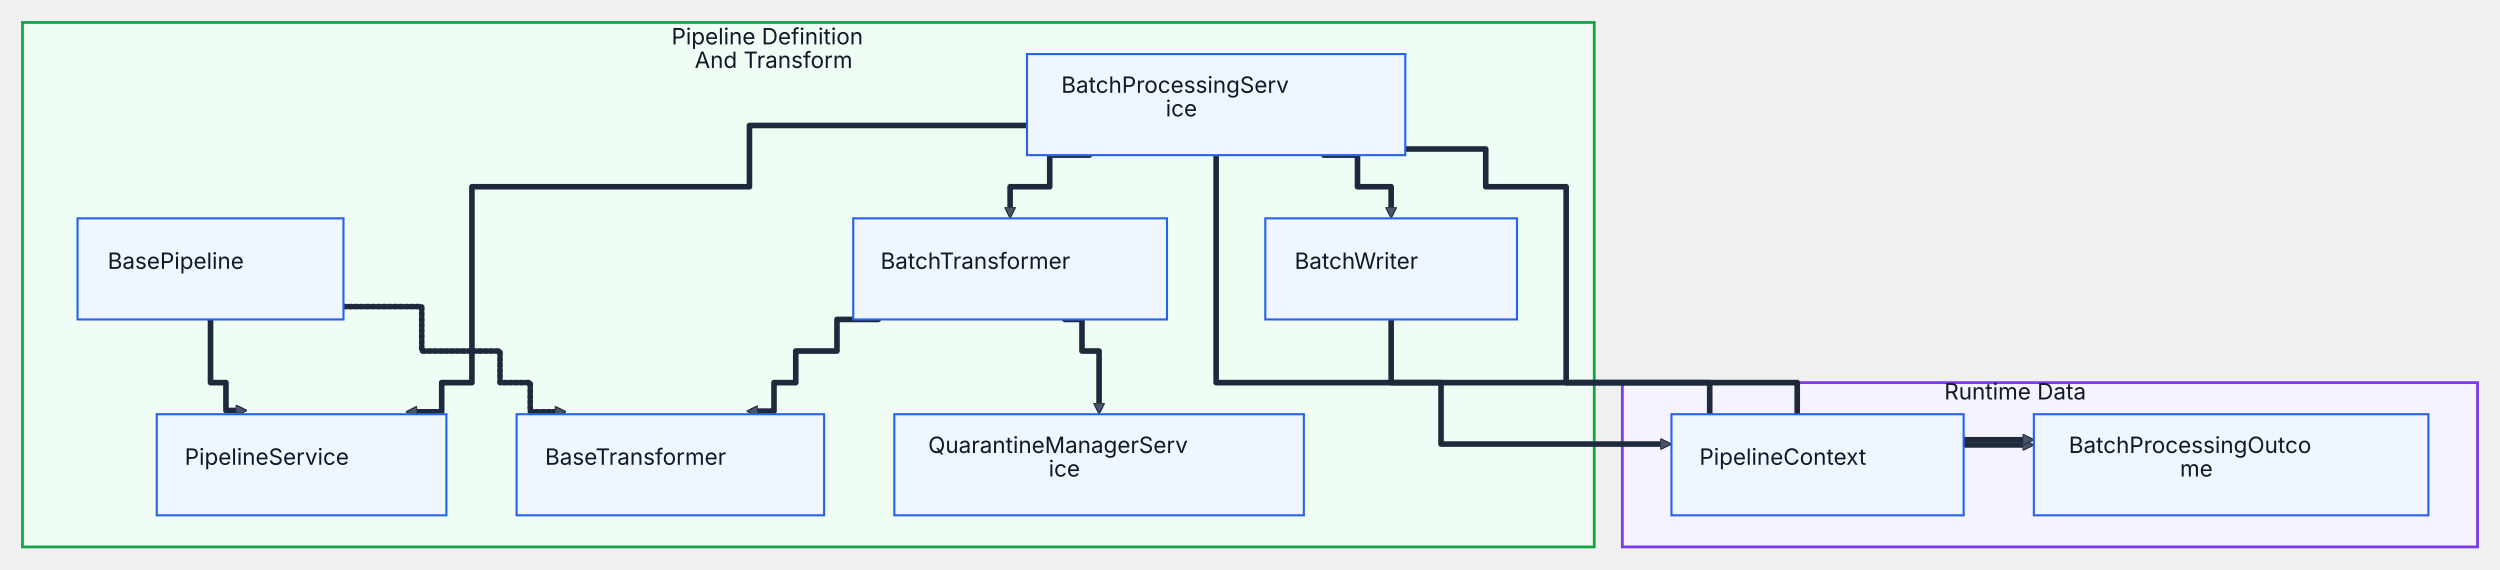
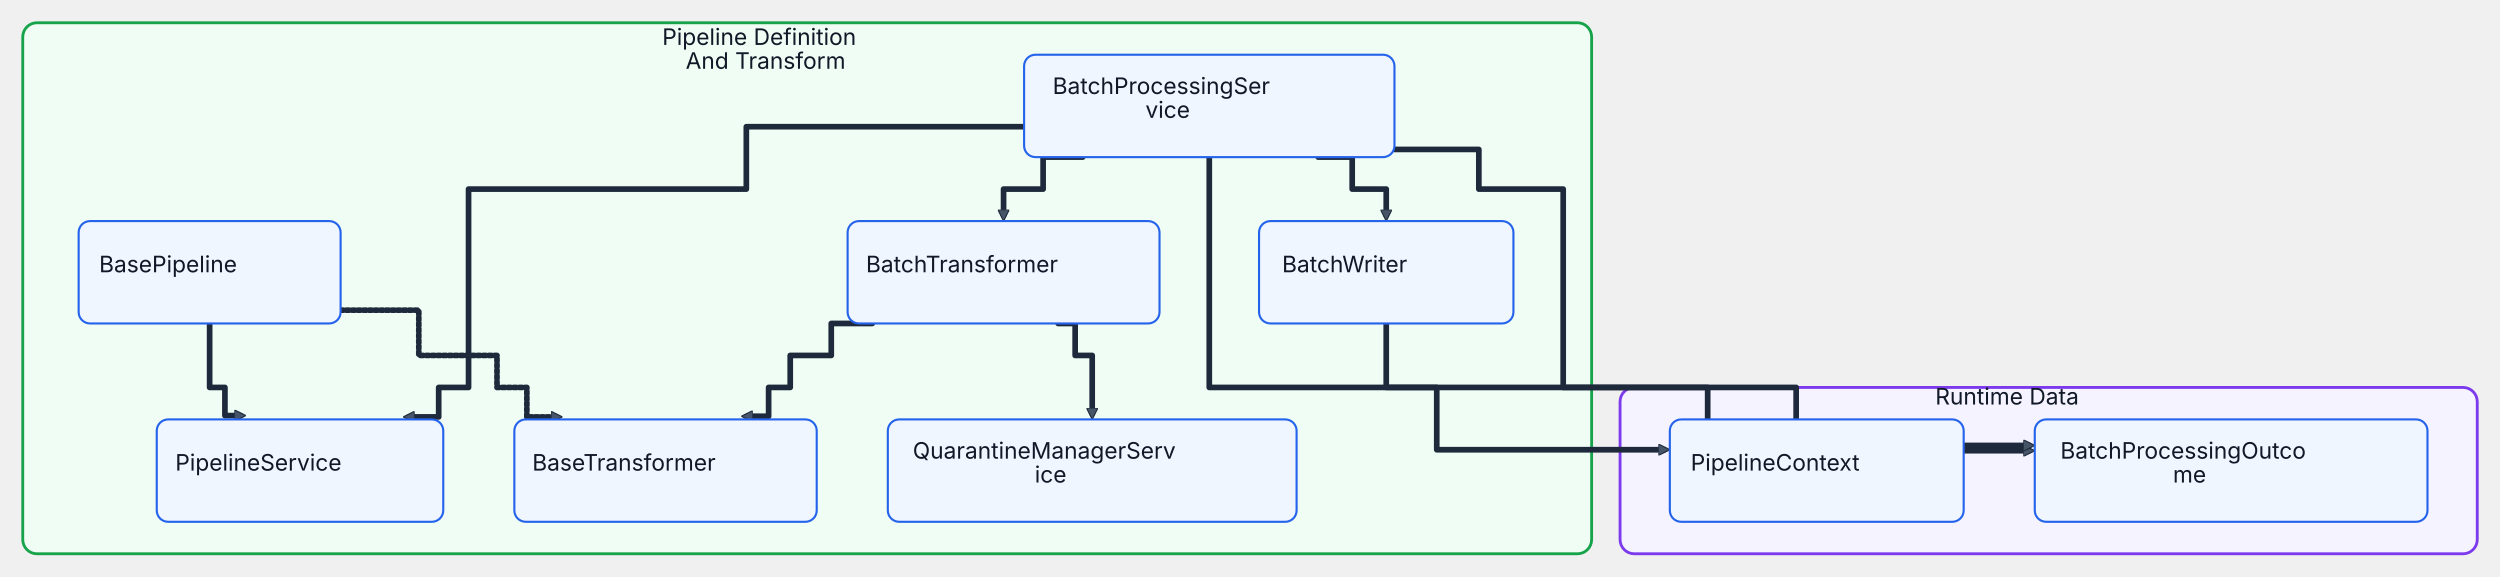
- <svg xmlns="http://www.w3.org/2000/svg" id="my-svg" width="100%" aria-roledescription="flowchart-v2" class="flowchart" style="max-width:1780.46px;background-color:white" viewBox="-8 -8 1780.457 405.5">
-   <style>#my-svg{font-family:Inter,-apple-system,BlinkMacSystemFont,'Segoe UI',Roboto,Oxygen,Ubuntu,sans-serif;font-size:16px;fill:#212121;}@keyframes edge-animation-frame{from{stroke-dashoffset:0;}}@keyframes dash{to{stroke-dashoffset:0;}}#my-svg .edge-animation-slow{stroke-dasharray:9,5!important;stroke-dashoffset:900;animation:dash 50s linear infinite;stroke-linecap:round;}#my-svg .edge-animation-fast{stroke-dasharray:9,5!important;stroke-dashoffset:900;animation:dash 20s linear infinite;stroke-linecap:round;}#my-svg .error-icon{fill:#f0fdf4;}#my-svg .error-text{fill:#212121;stroke:#212121;}#my-svg .edge-thickness-normal{stroke-width:1px;}#my-svg .edge-thickness-thick{stroke-width:3.5px;}#my-svg .edge-pattern-solid{stroke-dasharray:0;}#my-svg .edge-thickness-invisible{stroke-width:0;fill:none;}#my-svg .edge-pattern-dashed{stroke-dasharray:3;}#my-svg .edge-pattern-dotted{stroke-dasharray:2;}#my-svg .marker{fill:#475569;stroke:#475569;}#my-svg .marker.cross{stroke:#475569;}#my-svg svg{font-family:Inter,-apple-system,BlinkMacSystemFont,'Segoe UI',Roboto,Oxygen,Ubuntu,sans-serif;font-size:16px;}#my-svg p{margin:0;}#my-svg .label{font-family:Inter,-apple-system,BlinkMacSystemFont,'Segoe UI',Roboto,Oxygen,Ubuntu,sans-serif;color:#212121;}#my-svg .cluster-label text{fill:#1e40af;}#my-svg .cluster-label span{color:#1e40af;}#my-svg .cluster-label span p{background-color:transparent;}#my-svg .label text,#my-svg span{fill:#212121;color:#212121;}#my-svg .node rect,#my-svg .node circle,#my-svg .node ellipse,#my-svg .node polygon,#my-svg .node path{fill:#eff6ff;stroke:#2563eb;stroke-width:1px;}#my-svg .rough-node .label text,#my-svg .node .label text,#my-svg .image-shape .label,#my-svg .icon-shape .label{text-anchor:middle;}#my-svg .node .katex path{fill:#000;stroke:#000;stroke-width:1px;}#my-svg .rough-node .label,#my-svg .node .label,#my-svg .image-shape .label,#my-svg .icon-shape .label{text-align:center;}#my-svg .node.clickable{cursor:pointer;}#my-svg .root .anchor path{fill:#475569!important;stroke-width:0;stroke:#475569;}#my-svg .arrowheadPath{fill:#0b0b0b;}#my-svg .edgePath .path{stroke:#475569;stroke-width:2.0px;}#my-svg .flowchart-link{stroke:#475569;fill:none;}#my-svg .edgeLabel{background-color:#ffffff;text-align:center;}#my-svg .edgeLabel p{background-color:#ffffff;}#my-svg .edgeLabel rect{opacity:0.5;background-color:#ffffff;fill:#ffffff;}#my-svg .labelBkg{background-color:rgba(255, 255, 255, 0.5);}#my-svg .cluster rect{fill:#f8fafc;stroke:#94a3b8;stroke-width:1px;}#my-svg .cluster text{fill:#1e40af;}#my-svg .cluster span{color:#1e40af;}#my-svg div.mermaidTooltip{position:absolute;text-align:center;max-width:200px;padding:2px;font-family:Inter,-apple-system,BlinkMacSystemFont,'Segoe UI',Roboto,Oxygen,Ubuntu,sans-serif;font-size:12px;background:#f0fdf4;border:1px solid #16a34a;border-radius:2px;pointer-events:none;z-index:100;}#my-svg .flowchartTitleText{text-anchor:middle;font-size:18px;fill:#212121;}#my-svg rect.text{fill:none;stroke-width:0;}#my-svg .icon-shape,#my-svg .image-shape{background-color:#ffffff;text-align:center;}#my-svg .icon-shape p,#my-svg .image-shape p{background-color:#ffffff;padding:2px;}#my-svg .icon-shape rect,#my-svg .image-shape rect{opacity:0.5;background-color:#ffffff;fill:#ffffff;}#my-svg .label-icon{display:inline-block;height:1em;overflow:visible;vertical-align:-0.125em;}#my-svg .node .label-icon path{fill:currentColor;stroke:revert;stroke-width:revert;}#my-svg :root{--mermaid-font-family:"trebuchet ms",verdana,arial,sans-serif;}#my-svg .port&gt;*{fill:#f5f3ff!important;stroke:#7c3aed!important;stroke-width:1px!important;color:#111827!important;}#my-svg .port span{fill:#f5f3ff!important;stroke:#7c3aed!important;stroke-width:1px!important;color:#111827!important;}#my-svg .port tspan{fill:#111827!important;}#my-svg .adapter&gt;*{fill:#fff1f2!important;stroke:#dc2626!important;stroke-width:1px!important;color:#111827!important;}#my-svg .adapter span{fill:#fff1f2!important;stroke:#dc2626!important;stroke-width:1px!important;color:#111827!important;}#my-svg .adapter tspan{fill:#111827!important;}#my-svg .service&gt;*{fill:#eff6ff!important;stroke:#2563eb!important;stroke-width:1px!important;color:#111827!important;}#my-svg .service span{fill:#eff6ff!important;stroke:#2563eb!important;stroke-width:1px!important;color:#111827!important;}#my-svg .service tspan{fill:#111827!important;}#my-svg .process&gt;*{fill:#f0fdf4!important;stroke:#16a34a!important;stroke-width:1px!important;color:#111827!important;}#my-svg .process span{fill:#f0fdf4!important;stroke:#16a34a!important;stroke-width:1px!important;color:#111827!important;}#my-svg .process tspan{fill:#111827!important;}#my-svg .storage&gt;*{fill:#fff7ed!important;stroke:#f59e0b!important;stroke-width:1px!important;color:#111827!important;}#my-svg .storage span{fill:#fff7ed!important;stroke:#f59e0b!important;stroke-width:1px!important;color:#111827!important;}#my-svg .storage tspan{fill:#111827!important;}/*
+ <svg xmlns="http://www.w3.org/2000/svg" id="my-svg" width="100%" class="flowchart" style="max-width: 1758.35px; background-color: white;" viewBox="-8 -8 1758.348 405.5" role="graphics-document document" aria-roledescription="flowchart-v2">
+   <style>#my-svg{font-family:Inter,-apple-system,BlinkMacSystemFont,'Segoe UI',Roboto,Oxygen,Ubuntu,sans-serif;font-size:16px;fill:#212121;}@keyframes edge-animation-frame{from{stroke-dashoffset:0;}}@keyframes dash{to{stroke-dashoffset:0;}}#my-svg .edge-animation-slow{stroke-dasharray:9,5!important;stroke-dashoffset:900;animation:dash 50s linear infinite;stroke-linecap:round;}#my-svg .edge-animation-fast{stroke-dasharray:9,5!important;stroke-dashoffset:900;animation:dash 20s linear infinite;stroke-linecap:round;}#my-svg .error-icon{fill:#f0fdf4;}#my-svg .error-text{fill:#212121;stroke:#212121;}#my-svg .edge-thickness-normal{stroke-width:1px;}#my-svg .edge-thickness-thick{stroke-width:3.5px;}#my-svg .edge-pattern-solid{stroke-dasharray:0;}#my-svg .edge-thickness-invisible{stroke-width:0;fill:none;}#my-svg .edge-pattern-dashed{stroke-dasharray:3;}#my-svg .edge-pattern-dotted{stroke-dasharray:2;}#my-svg .marker{fill:#475569;stroke:#475569;}#my-svg .marker.cross{stroke:#475569;}#my-svg svg{font-family:Inter,-apple-system,BlinkMacSystemFont,'Segoe UI',Roboto,Oxygen,Ubuntu,sans-serif;font-size:16px;}#my-svg p{margin:0;}#my-svg .label{font-family:Inter,-apple-system,BlinkMacSystemFont,'Segoe UI',Roboto,Oxygen,Ubuntu,sans-serif;color:#212121;}#my-svg .cluster-label text{fill:#1e40af;}#my-svg .cluster-label span{color:#1e40af;}#my-svg .cluster-label span p{background-color:transparent;}#my-svg .label text,#my-svg span{fill:#212121;color:#212121;}#my-svg .node rect,#my-svg .node circle,#my-svg .node ellipse,#my-svg .node polygon,#my-svg .node path{fill:#eff6ff;stroke:#2563eb;stroke-width:1px;}#my-svg .rough-node .label text,#my-svg .node .label text,#my-svg .image-shape .label,#my-svg .icon-shape .label{text-anchor:middle;}#my-svg .node .katex path{fill:#000;stroke:#000;stroke-width:1px;}#my-svg .rough-node .label,#my-svg .node .label,#my-svg .image-shape .label,#my-svg .icon-shape .label{text-align:center;}#my-svg .node.clickable{cursor:pointer;}#my-svg .root .anchor path{fill:#475569!important;stroke-width:0;stroke:#475569;}#my-svg .arrowheadPath{fill:#0b0b0b;}#my-svg .edgePath .path{stroke:#475569;stroke-width:2.0px;}#my-svg .flowchart-link{stroke:#475569;fill:none;}#my-svg .edgeLabel{background-color:#ffffff;text-align:center;}#my-svg .edgeLabel p{background-color:#ffffff;}#my-svg .edgeLabel rect{opacity:0.5;background-color:#ffffff;fill:#ffffff;}#my-svg .labelBkg{background-color:rgba(255, 255, 255, 0.5);}#my-svg .cluster rect{fill:#f8fafc;stroke:#94a3b8;stroke-width:1px;}#my-svg .cluster text{fill:#1e40af;}#my-svg .cluster span{color:#1e40af;}#my-svg div.mermaidTooltip{position:absolute;text-align:center;max-width:200px;padding:2px;font-family:Inter,-apple-system,BlinkMacSystemFont,'Segoe UI',Roboto,Oxygen,Ubuntu,sans-serif;font-size:12px;background:#f0fdf4;border:1px solid #16a34a;border-radius:2px;pointer-events:none;z-index:100;}#my-svg .flowchartTitleText{text-anchor:middle;font-size:18px;fill:#212121;}#my-svg rect.text{fill:none;stroke-width:0;}#my-svg .icon-shape,#my-svg .image-shape{background-color:#ffffff;text-align:center;}#my-svg .icon-shape p,#my-svg .image-shape p{background-color:#ffffff;padding:2px;}#my-svg .icon-shape rect,#my-svg .image-shape rect{opacity:0.5;background-color:#ffffff;fill:#ffffff;}#my-svg .label-icon{display:inline-block;height:1em;overflow:visible;vertical-align:-0.125em;}#my-svg .node .label-icon path{fill:currentColor;stroke:revert;stroke-width:revert;}#my-svg :root{--mermaid-font-family:"trebuchet ms",verdana,arial,sans-serif;}#my-svg .port&gt;*{fill:#f5f3ff!important;stroke:#7c3aed!important;stroke-width:1px!important;color:#111827!important;}#my-svg .port span{fill:#f5f3ff!important;stroke:#7c3aed!important;stroke-width:1px!important;color:#111827!important;}#my-svg .port tspan{fill:#111827!important;}#my-svg .adapter&gt;*{fill:#fff1f2!important;stroke:#dc2626!important;stroke-width:1px!important;color:#111827!important;}#my-svg .adapter span{fill:#fff1f2!important;stroke:#dc2626!important;stroke-width:1px!important;color:#111827!important;}#my-svg .adapter tspan{fill:#111827!important;}#my-svg .service&gt;*{fill:#eff6ff!important;stroke:#2563eb!important;stroke-width:1px!important;color:#111827!important;}#my-svg .service span{fill:#eff6ff!important;stroke:#2563eb!important;stroke-width:1px!important;color:#111827!important;}#my-svg .service tspan{fill:#111827!important;}#my-svg .process&gt;*{fill:#f0fdf4!important;stroke:#16a34a!important;stroke-width:1px!important;color:#111827!important;}#my-svg .process span{fill:#f0fdf4!important;stroke:#16a34a!important;stroke-width:1px!important;color:#111827!important;}#my-svg .process tspan{fill:#111827!important;}#my-svg .storage&gt;*{fill:#fff7ed!important;stroke:#f59e0b!important;stroke-width:1px!important;color:#111827!important;}#my-svg .storage span{fill:#fff7ed!important;stroke:#f59e0b!important;stroke-width:1px!important;color:#111827!important;}#my-svg .storage tspan{fill:#111827!important;}/* bioetl-inject */#my-svg .edgeLabel rect{opacity:1!important;fill:#ffffff!important}#my-svg .labelBkg{background-color:#ffffff!important;opacity:1!important}#my-svg .edgeLabel .labelBkg{background-color:#ffffff!important;opacity:1!important}#my-svg .edgeLabel{font-size:12px;line-height:1.1;padding:1px 3px}#my-svg .edgeLabel span{color:#111827!important;fill:#111827!important;opacity:1!important;line-height:1.1;margin:0;padding:0}#my-svg .edgeLabel p{color:#111827!important;fill:#111827!important;opacity:1!important;line-height:1.1;margin:0;padding:0}#my-svg text.fo-fallback{color:#111827!important;fill:#111827!important;opacity:1!important}</style>
+   <g>
+     <marker id="my-svg_flowchart-v2-pointEnd" class="marker flowchart-v2" viewBox="0 0 10 10" refX="5" refY="5" markerUnits="userSpaceOnUse" markerWidth="8" markerHeight="8" orient="auto">
+       <path d="M 0 0 L 10 5 L 0 10 z" class="arrowMarkerPath" style="stroke-width: 1; stroke-dasharray: 1, 0;" />
+     </marker>
+     <marker id="my-svg_flowchart-v2-pointStart" class="marker flowchart-v2" viewBox="0 0 10 10" refX="4.5" refY="5" markerUnits="userSpaceOnUse" markerWidth="8" markerHeight="8" orient="auto">
+       <path d="M 0 5 L 10 10 L 10 0 z" class="arrowMarkerPath" style="stroke-width: 1; stroke-dasharray: 1, 0;" />
+     </marker>
+     <marker id="my-svg_flowchart-v2-circleEnd" class="marker flowchart-v2" viewBox="0 0 10 10" refX="11" refY="5" markerUnits="userSpaceOnUse" markerWidth="11" markerHeight="11" orient="auto">
+       <circle cx="5" cy="5" r="5" class="arrowMarkerPath" style="stroke-width: 1; stroke-dasharray: 1, 0;" />
+     </marker>
+     <marker id="my-svg_flowchart-v2-circleStart" class="marker flowchart-v2" viewBox="0 0 10 10" refX="-1" refY="5" markerUnits="userSpaceOnUse" markerWidth="11" markerHeight="11" orient="auto">
+       <circle cx="5" cy="5" r="5" class="arrowMarkerPath" style="stroke-width: 1; stroke-dasharray: 1, 0;" />
+     </marker>
+     <marker id="my-svg_flowchart-v2-crossEnd" class="marker cross flowchart-v2" viewBox="0 0 11 11" refX="12" refY="5.2" markerUnits="userSpaceOnUse" markerWidth="11" markerHeight="11" orient="auto">
+       <path d="M 1,1 l 9,9 M 10,1 l -9,9" class="arrowMarkerPath" style="stroke-width: 2; stroke-dasharray: 1, 0;" />
+     </marker>
+     <marker id="my-svg_flowchart-v2-crossStart" class="marker cross flowchart-v2" viewBox="0 0 11 11" refX="-1" refY="5.2" markerUnits="userSpaceOnUse" markerWidth="11" markerHeight="11" orient="auto">
+       <path d="M 1,1 l 9,9 M 10,1 l -9,9" class="arrowMarkerPath" style="stroke-width: 2; stroke-dasharray: 1, 0;" />
+     </marker>
+     <g class="root">
+       <g class="clusters">
+         <g class="cluster" id="RuntimeData" data-look="classic">
+           <rect style="fill:#f5f3ff !important;stroke:#7c3aed !important;stroke-width:2px !important" x="1131.457" y="264.5" width="602.891" height="117" />
+           <g class="cluster-label" transform="translate(1384.684, 264.5)">
+             <text x="48.219" y="12" text-anchor="middle" xml:space="preserve" class="fo-fallback">
+               <tspan x="48.219">Runtime Data</tspan>
+             </text>
+           </g>
+         </g>
+         <g class="cluster" id="DomainFacing" data-look="classic">
+           <rect style="fill:#f0fdf4 !important;stroke:#16a34a !important;stroke-width:2px !important" x="8" y="8" width="1103.457" height="373.5" />
+           <g class="cluster-label" transform="translate(459.7285, 8)">
+             <text x="100" y="15.6" text-anchor="middle" xml:space="preserve" class="fo-fallback">
+               <tspan x="100">Pipeline Definition</tspan>
+               <tspan x="100" dy="16.8">And Transform</tspan>
+             </text>
+           </g>
+         </g>
+       </g>
+       <g class="edgePaths">
+         <path d="M139.441,219.5L139.441,219.5L139.441,242L139.441,242L139.441,264.5L150.193,264.5L150.193,284.291L160.945,284.291" id="L_BP_PS_0" class="edge-thickness-thick edge-pattern-solid edge-thickness-normal edge-pattern-solid flowchart-link" style="stroke:#1E293B;stroke-width:4px;;;stroke:#1E293B;stroke-width:4px" data-edge="true" data-et="edge" data-id="L_BP_PS_0" data-points="W3sieCI6MTM5LjQ0MTQwNjI1LCJ5IjoyMTkuNX0seyJ4IjoxMzkuNDQxNDA2MjUsInkiOjI0Mn0seyJ4IjoxMzkuNDQxNDA2MjUsInkiOjI2NC41fSx7IngiOjE2My44ODg1MjE2MzQ2MTU0LCJ5IjoyODd9XQ==" marker-end="url(#my-svg_flowchart-v2-pointEnd__1E293B)" />
+         <path d="M231.566,210.165L286.559,210.165L286.559,242L341.551,242L341.551,264.5L362.555,264.5L362.555,285.23L383.559,285.23" id="L_BP_TR_0" class="edge-thickness-normal edge-pattern-dotted edge-thickness-normal edge-pattern-solid flowchart-link" style="stroke:#1E293B;stroke-width:4px;;;stroke:#1E293B;stroke-width:4px" data-edge="true" data-et="edge" data-id="L_BP_TR_0" data-points="W3sieCI6MjMxLjU2NjQwNjI1LCJ5IjoyMTAuMTY1MzI2NjMzMTY1ODJ9LHsieCI6MzQxLjU1MDc4MTI1LCJ5IjoyNDJ9LHsieCI6MzQxLjU1MDc4MTI1LCJ5IjoyNjQuNX0seyJ4IjozODcuMTQ1NzMzMTczMDc2OSwieSI6Mjg3fV0=" marker-end="url(#my-svg_flowchart-v2-pointEnd__1E293B)" />
+         <path d="M712.285,81.125L516.918,81.125L516.918,125L321.551,125L321.551,183.5L321.551,183.5L321.551,242L321.551,242L321.551,264.5L300.547,264.5L300.547,285.23L279.543,285.23" id="L_BPS_PS_0" class="edge-thickness-normal edge-pattern-solid edge-thickness-normal edge-pattern-solid flowchart-link" style="stroke:#1E293B;stroke-width:4px;;;stroke:#1E293B;stroke-width:4px" data-edge="true" data-et="edge" data-id="L_BPS_PS_0" data-points="W3sieCI6NzEyLjI4NTE1NjI1LCJ5Ijo4MS4xMjU0Mzg2MjI3OTk0fSx7IngiOjMyMS41NTA3ODEyNSwieSI6MTI1fSx7IngiOjMyMS41NTA3ODEyNSwieSI6MTgzLjV9LHsieCI6MzIxLjU1MDc4MTI1LCJ5IjoyNDJ9LHsieCI6MzIxLjU1MDc4MTI1LCJ5IjoyNjQuNX0seyJ4IjoyNzUuOTU1ODI5MzI2OTIzMSwieSI6Mjg3fV0=" marker-end="url(#my-svg_flowchart-v2-pointEnd__1E293B)" />
+         <path d="M753.497,102.5L725.672,102.5L725.672,125L697.848,125L697.848,143.5L697.848,143.5" id="L_BPS_BT_0" class="edge-thickness-normal edge-pattern-solid edge-thickness-normal edge-pattern-solid flowchart-link" style="stroke:#1E293B;stroke-width:4px;;;stroke:#1E293B;stroke-width:4px" data-edge="true" data-et="edge" data-id="L_BPS_BT_0" data-points="W3sieCI6NzUzLjQ5NjY5NDcxMTUzODUsInkiOjEwMi41fSx7IngiOjY5Ny44NDc2NTYyNSwieSI6MTI1fSx7IngiOjY5Ny44NDc2NTYyNSwieSI6MTQ3LjV9XQ==" marker-end="url(#my-svg_flowchart-v2-pointEnd__1E293B)" />
+         <path d="M919.127,102.5L943.061,102.5L943.061,125L966.996,125L966.996,143.5L966.996,143.5" id="L_BPS_BW_0" class="edge-thickness-normal edge-pattern-solid edge-thickness-normal edge-pattern-solid flowchart-link" style="stroke:#1E293B;stroke-width:4px;;;stroke:#1E293B;stroke-width:4px" data-edge="true" data-et="edge" data-id="L_BPS_BW_0" data-points="W3sieCI6OTE5LjEyNjUwMjQwMzg0NjIsInkiOjEwMi41fSx7IngiOjk2Ni45OTYwOTM3NSwieSI6MTI1fSx7IngiOjk2Ni45OTYwOTM3NSwieSI6MTQ3LjV9XQ==" marker-end="url(#my-svg_flowchart-v2-pointEnd__1E293B)" />
+         <path d="M842.535,102.5L842.535,102.5L842.535,125L842.535,125L842.535,183.5L842.535,183.5L842.535,242L842.535,242L842.535,264.5L1002.515,264.5L1002.515,308.309L1162.494,308.309" id="L_BPS_CTX_0" class="edge-thickness-normal edge-pattern-solid edge-thickness-normal edge-pattern-solid flowchart-link" style="stroke:#1E293B;stroke-width:4px;;;stroke:#1E293B;stroke-width:4px" data-edge="true" data-et="edge" data-id="L_BPS_CTX_0" data-points="W3sieCI6ODQyLjUzNTE1NjI1LCJ5IjoxMDIuNX0seyJ4Ijo4NDIuNTM1MTU2MjUsInkiOjEyNX0seyJ4Ijo4NDIuNTM1MTU2MjUsInkiOjE4My41fSx7IngiOjg0Mi41MzUxNTYyNSwieSI6MjQyfSx7IngiOjg0Mi41MzUxNTYyNSwieSI6MjY0LjV9LHsieCI6MTE2Ni40NTcwMzEyNSwieSI6MzA4Ljg1MTI3NzIyMjExMDQ3fV0=" marker-end="url(#my-svg_flowchart-v2-pointEnd__1E293B)" />
+         <path d="M605.511,219.5L576.656,219.5L576.656,242L547.801,242L547.801,264.5L532.599,264.5L532.599,284.78L517.396,284.78" id="L_BT_TR_0" class="edge-thickness-normal edge-pattern-solid edge-thickness-normal edge-pattern-solid flowchart-link" style="stroke:#1E293B;stroke-width:4px;;;stroke:#1E293B;stroke-width:4px" data-edge="true" data-et="edge" data-id="L_BT_TR_0" data-points="W3sieCI6NjA1LjUxMTExNzc4ODQ2MTUsInkiOjIxOS41fSx7IngiOjU0Ny44MDA3ODEyNSwieSI6MjQyfSx7IngiOjU0Ny44MDA3ODEyNSwieSI6MjY0LjV9LHsieCI6NTE0LjA2ODgxMDA5NjE1MzgsInkiOjI4N31d" marker-end="url(#my-svg_flowchart-v2-pointEnd__1E293B)" />
+         <path d="M736.213,219.5L748.202,219.5L748.202,242L760.191,242L760.191,264.5L760.191,264.5L760.191,283L760.191,283" id="L_BT_QM_0" class="edge-thickness-normal edge-pattern-solid edge-thickness-normal edge-pattern-solid flowchart-link" style="stroke:#1E293B;stroke-width:4px;;;stroke:#1E293B;stroke-width:4px" data-edge="true" data-et="edge" data-id="L_BT_QM_0" data-points="W3sieCI6NzM2LjIxMzA0MDg2NTM4NDYsInkiOjIxOS41fSx7IngiOjc2MC4xOTE0MDYyNSwieSI6MjQyfSx7IngiOjc2MC4xOTE0MDYyNSwieSI6MjY0LjV9LHsieCI6NzYwLjE5MTQwNjI1LCJ5IjoyODd9XQ==" marker-end="url(#my-svg_flowchart-v2-pointEnd__1E293B)" />
+         <path d="M966.996,219.5L966.996,219.5L966.996,242L966.996,242L966.996,264.5L1193.072,264.5L1193.072,309.012L1419.148,309.012" id="L_BW_OUT_0" class="edge-thickness-normal edge-pattern-solid edge-thickness-normal edge-pattern-solid flowchart-link" style="stroke:#1E293B;stroke-width:4px;;;stroke:#1E293B;stroke-width:4px" data-edge="true" data-et="edge" data-id="L_BW_OUT_0" data-points="W3sieCI6OTY2Ljk5NjA5Mzc1LCJ5IjoyMTkuNX0seyJ4Ijo5NjYuOTk2MDkzNzUsInkiOjI0Mn0seyJ4Ijo5NjYuOTk2MDkzNzUsInkiOjI2NC41fSx7IngiOjE0MjMuMTI4OTA2MjUsInkiOjMwOS40MDM4NjI1ODc1OTE4NX1d" marker-end="url(#my-svg_flowchart-v2-pointEnd__1E293B)" />
+         <path d="M972.785,97.111L1032.121,97.111L1032.121,125L1091.457,125L1091.457,183.5L1091.457,183.5L1091.457,242L1091.457,242L1091.457,264.5L1255.308,264.5L1255.308,305.307L1419.16,305.307" id="L_BPS_OUT_0" class="edge-thickness-normal edge-pattern-solid edge-thickness-normal edge-pattern-solid flowchart-link" style="stroke:#1E293B;stroke-width:4px;;;stroke:#1E293B;stroke-width:4px" data-edge="true" data-et="edge" data-id="L_BPS_OUT_0" data-points="W3sieCI6OTcyLjc4NTE1NjI1LCJ5Ijo5Ny4xMTA1MDc4MTQ5NTE5N30seyJ4IjoxMDkxLjQ1NzAzMTI1LCJ5IjoxMjV9LHsieCI6MTA5MS40NTcwMzEyNSwieSI6MTgzLjV9LHsieCI6MTA5MS40NTcwMzEyNSwieSI6MjQyfSx7IngiOjEwOTEuNDU3MDMxMjUsInkiOjI2NC41fSx7IngiOjE0MjMuMTI4OTA2MjUsInkiOjMwNS44MDE3ODYwNzA2NDQ2fV0=" marker-end="url(#my-svg_flowchart-v2-pointEnd__1E293B)" />
+       </g>
+       <g class="edgeLabels" />
+       <g class="nodes">
+         <g class="node default" id="flowchart-BP-0" transform="translate(139.4414, 183.5)">
+           <rect class="basic label-container" style="" x="-92.125" y="-36" width="184.25" height="72" />
+           <g class="label" style="" transform="translate(-44.125, -12)">
+             <rect />
+             <text x="44.125" y="12" text-anchor="middle" xml:space="preserve" class="fo-fallback">
+               <tspan x="44.125">BasePipeline</tspan>
+             </text>
+           </g>
+         </g>
+         <g class="node default" id="flowchart-PS-1" transform="translate(203.0039, 323)">
+           <rect class="basic label-container" style="" x="-100.758" y="-36" width="201.516" height="72" />
+           <g class="label" style="" transform="translate(-52.75781, -12)">
+             <rect />
+             <text x="52.758" y="12" text-anchor="middle" xml:space="preserve" class="fo-fallback">
+               <tspan x="52.758">PipelineService</tspan>
+             </text>
+           </g>
+         </g>
+         <g class="node default" id="flowchart-TR-2" transform="translate(460.0977, 323)">
+           <rect class="basic label-container" style="" x="-106.336" y="-36" width="212.672" height="72" />
+           <g class="label" style="" transform="translate(-58.33594, -12)">
+             <rect />
+             <text x="58.336" y="12" text-anchor="middle" xml:space="preserve" class="fo-fallback">
+               <tspan x="58.336">BaseTransformer</tspan>
+             </text>
+           </g>
+         </g>
+         <g class="node default" id="flowchart-BT-3" transform="translate(697.8477, 183.5)">
+           <rect class="basic label-container" style="" x="-109.688" y="-36" width="219.375" height="72" />
+           <g class="label" style="" transform="translate(-61.6875, -12)">
+             <rect />
+             <text x="61.688" y="12" text-anchor="middle" xml:space="preserve" class="fo-fallback">
+               <tspan x="61.688">BatchTransformer</tspan>
+             </text>
+           </g>
+         </g>
+         <g class="node default" id="flowchart-BPS-4" transform="translate(842.5352, 66.5)">
+           <rect class="basic label-container" style="" x="-130.25" y="-36" width="260.5" height="72" />
+           <g class="label" style="" transform="translate(-82.25, -12)">
+             <rect />
+             <text x="82.25" y="3.6" text-anchor="middle" xml:space="preserve" class="fo-fallback">
+               <tspan x="82.25">BatchProcessingSer</tspan>
+               <tspan x="82.25" dy="16.8">vice</tspan>
+             </text>
+           </g>
+         </g>
+         <g class="node default" id="flowchart-BW-5" transform="translate(966.9961, 183.5)">
+           <rect class="basic label-container" style="" x="-89.461" y="-36" width="178.922" height="72" />
+           <g class="label" style="" transform="translate(-41.46094, -12)">
+             <rect />
+             <text x="41.461" y="12" text-anchor="middle" xml:space="preserve" class="fo-fallback">
+               <tspan x="41.461">BatchWriter</tspan>
+             </text>
+           </g>
+         </g>
+         <g class="node default" id="flowchart-QM-6" transform="translate(760.1914, 323)">
+           <rect class="basic label-container" style="" x="-143.758" y="-36" width="287.516" height="72" />
+           <g class="label" style="" transform="translate(-95.75781, -12)">
+             <rect />
+             <text x="95.758" y="3.6" text-anchor="middle" xml:space="preserve" class="fo-fallback">
+               <tspan x="95.758">QuarantineManagerServ</tspan>
+               <tspan x="95.758" dy="16.8">ice</tspan>
+             </text>
+           </g>
+         </g>
+         <g class="node default" id="flowchart-CTX-7" transform="translate(1269.793, 323)">
+           <rect class="basic label-container" style="" x="-103.336" y="-36" width="206.672" height="72" />
+           <g class="label" style="" transform="translate(-55.33594, -12)">
+             <rect />
+             <text x="55.336" y="12" text-anchor="middle" xml:space="preserve" class="fo-fallback">
+               <tspan x="55.336">PipelineContext</tspan>
+             </text>
+           </g>
+         </g>
+         <g class="node default" id="flowchart-OUT-8" transform="translate(1561.238, 323)">
+           <rect class="basic label-container" style="" x="-138.109" y="-36" width="276.219" height="72" />
+           <g class="label" style="" transform="translate(-90.10938, -12)">
+             <rect />
+             <text x="90.109" y="3.6" text-anchor="middle" xml:space="preserve" class="fo-fallback">
+               <tspan x="90.109">BatchProcessingOutco</tspan>
+               <tspan x="90.109" dy="16.8">me</tspan>
+             </text>
+           </g>
+         </g>
+       </g>
+     </g>
+     <marker id="my-svg_flowchart-v2-pointEnd__1E293B" class="marker flowchart-v2" viewBox="0 0 10 10" refX="5" refY="5" markerUnits="userSpaceOnUse" markerWidth="8" markerHeight="8" orient="auto">
+       <path d="M 0 0 L 10 5 L 0 10 z" class="arrowMarkerPath" style="stroke-width: 1; stroke-dasharray: 1, 0;" stroke="#1E293B" fill="#1E293B" />
+     </marker>
+   </g>
+   <style>/*
 * Пользовательские стили диаграмм BioETL (структурированная копия)
 * Источник: custom.css
 * Цель: сгруппировать правила по типам элементов и документировать назначение каждого CSS-параметра.
 */

/* =========================================================
 * 1) Глобальная типографика и базовое поведение текста
 * ========================================================= */
svg {
    /* Задаёт основной стек шрифтов для всего текста в SVG. */
    font-family: Inter, -apple-system, BlinkMacSystemFont, 'Segoe UI', Roboto,
    Oxygen, Ubuntu, sans-serif;
}



/* =========================================================
 * 2) Общая геометрия узлов (для нескольких типов диаграмм)
 * ========================================================= */
.node rect,
.node circle,
.node ellipse,
.node polygon,
.node path {
    /* Единая толщина контура для фигур узлов. */
    stroke-width: 1.5px !important;
    /* Скругляет углы по горизонтали для более мягкого вида. */
    rx: 8;
    /* Скругляет углы по вертикали в паре с rx. */
    ry: 8;
    /* Добавляет лёгкую тень и отделяет узлы от фона. */
    filter:  none; /*  drop-shadow(0px 1px 2px rgba(0, 0, 0, 0.05));*/
}

/* =========================================================
 * 3) Контейнеры subgraph / cluster
 * ========================================================= */
.cluster rect,
.cluster path {
    /* Увеличивает радиус углов у контейнеров-групп. */
    rx: 10;
    /* Поддерживает симметрию скругления по вертикали. */
    ry: 10;
    /* Нейтральная заливка контейнера для снижения визуального шума. */
    fill: #f8fafc;
    /* Приглушённая обводка, чтобы границы были заметны, но не доминировали. */
    stroke: #94a3b8;
    /* Толщина границы контейнера в тон большинству узлов. */
    stroke-width: 1.5px;
    /* Убирает пунктир у рамок контейнеров. */
    stroke-dasharray: none;
    /* Делает фон контейнера полностью непрозрачным. */
    fill-opacity: 1;
    /* Отключает тень контейнера, чтобы акцент оставался на узлах. */
    filter: none;
}

.cluster text {
    /* Нормальный вес шрифта для заголовков групп. */
    font-weight: 400;
    /* Увеличенный размер заголовка относительно текста узлов. */
    font-size: 16px;
}

/* =========================================================
 * 4) Стили линий связей (edges/links)
 * ========================================================= */
.edgePath .path {
    /* Делает основные ребра более заметными в плотных графах. */
    stroke-width: 2.5px;
    /* Скругляет соединения сегментов линий. */
    stroke-linejoin: round;
    /* Скругляет окончания линий. */
    stroke-linecap: round;
}

.edgePath path,
.flowchart-link,
.relation,
.messageLine0,
.messageLine1,
.transition path {
    /* Унифицированные скруглённые соединения для всех типов линий. */
    stroke-linejoin: round;
    /* Унифицированные скруглённые окончания для всех типов линий. */
    stroke-linecap: round;
}

.transition path {
    /* Выравнивает толщину переходов state diagram с основными ребрами. */
    stroke-width: 2.5px;
}

/* =========================================================
 * 5) Подписи ребер и fallback-текст
 * ========================================================= */
.edgeLabel {
    /* Компактный размер шрифта для подписей на связях. */
    font-size: 12px;
    /* Плотная межстрочность для экономии места. */
    line-height: 1.1;
    /* Базовый непрозрачный фон под подписью. */
    background-color: #ffffff;
    /* Небольшие внутренние отступы вокруг текста. */
    padding: 1px 3px;
    /* Мягкое скругление фона подписи. */
    border-radius: 2px;
}

.edgeLabel span,
.edgeLabel p,
text.fo-fallback {
    /* Принудительный тёмный fill для контраста в SVG-рендерах. */
    fill: #111827 !important;
    /* Принудительный тёмный цвет для HTML-подписей. */
    color: #111827 !important;
    /* Полная непрозрачность текста. */
    opacity: 1 !important;
    /* Компактная межстрочность для многострочных подписей. */
    line-height: 1.1;
    /* Убирает стандартные внешние отступы HTML-параграфов. */
    margin: 0;
    /* Убирает стандартные внутренние отступы HTML-параграфов. */
    padding: 0;
}

.edgeLabel .labelBkg,
.labelBkg {
    /* Жёстко задаёт белый фон под текстом подписей. */
    background-color: #ffffff !important;
    /* Делает фон полностью непрозрачным во всех просмотрщиках. */
    opacity: 1 !important;
}

.edgeLabel rect {
    /* Переопределяет полупрозрачный фон по умолчанию у Mermaid. */
    opacity: 1 !important;
    /* Жёстко фиксирует белую заливку прямоугольника под подписью. */
    fill: #ffffff !important;
}

/* =========================================================
 * 6) Элементы sequence diagram
 * ========================================================= */
.actor {
    /* Толщина границы actor-блоков. */
    stroke-width: 1.5px;
    /* Скругление углов actor-блоков по горизонтали. */
    rx: 4;
    /* Скругление углов actor-блоков по вертикали. */
    ry: 4;
}

.messageLine0,
.messageLine1 {
    /* Толщина линий сообщений в sequence diagram. */
    stroke-width: 1.6px;
}

.messageText {
    /* Базовый размер текста сообщений. */
    font-size: 13px;
}

.activation0 {
    /* Более тонкая линия activation bar, чтобы не перегружать схему. */
    stroke-width: 1px;
}

.note {
    /* Скругление углов заметки по горизонтали. */
    rx: 4;
    /* Скругление углов заметки по вертикали. */
    ry: 4;
    /* Тонкая граница для вторичных блоков. */
    stroke-width: 1px;
    /* Лёгкая тень для визуального отделения заметок. */
    filter: drop-shadow(1px 1px 2px rgba(0, 0, 0, 0.06));
}

/* =========================================================
 * 7) Базовые элементы class diagram
 * ========================================================= */
g.classGroup rect {
    /* Скругление углов class box по горизонтали. */
    rx: 10;
    /* Скругление углов class box по вертикали. */
    ry: 10;
    /* Толщина границы class box. */
    stroke-width: 1.5px;
    /* Мягкая тень у class box без агрессивного контраста. */
    filter: drop-shadow(1px 1px 2px rgba(0, 0, 0, 0.06));
}

g.classGroup text {
    /* Базовый размер текста внутри class diagram. */
    font-size: 14px;
    padding: 10px 10px;
}

g.classGroup line {
    /* Толщина внутренних разделителей класса. */
    stroke-width: 1px;
}

.relation {
    /* Толщина связей между классами на уровне основных ребер. */
    stroke-width: 2.5px;
}

/* =========================================================
 * 8) Типографика HTML-лейблов class diagram
 * ========================================================= */
g.label-group .nodeLabel {
    /* Увеличенный размер названия класса для иерархии. */
    font-size: 16px !important;
    /* Полужирный акцент на имени класса. */
    font-weight: 200 !important;
    /* Лёгкое межбуквенное расстояние для читаемости заголовка. */
    letter-spacing: 0.01em;
}

g.annotation-group .nodeLabel {
    /* Уменьшенный размер для стереотипов/аннотаций. */
    font-size: 11px !important;
    /* Курсив для визуального отделения аннотаций. */
    font-style: italic !important;
    /* Небольшое ослабление контраста вторичного текста. */
    opacity: 0.8;
}

g.members-group .nodeLabel,
g.methods-group .nodeLabel {
    /* Компактный размер для атрибутов и методов. */
    font-size: 12px !important;
    /* Нормальный вес шрифта для плотного структурного текста. */
    font-weight: 400 !important;
}

/* =========================================================
 * 9) Помощники размеров foreignObject (class/flowchart)
 * ========================================================= */
g.members-group foreignObject,
g.methods-group foreignObject {
    /* Минимальная высота областей members/methods. */
    min-height: 40px;
}

.node foreignObject &gt; div,
g.classGroup foreignObject &gt; div {
    /* Стабилизирует вычисление размеров с учётом отступов/границ. */
    box-sizing: border-box;
}

.node.size-sm foreignObject &gt; div {
    /* Минимальная высота для малого размерного уровня узла. */
    min-height: 80px;
    /* Минимальная ширина для малого размерного уровня узла. */
    min-width: 180px;
}

.node.size-md foreignObject &gt; div {
    /* Минимальная высота для среднего размерного уровня узла. */
    min-height: 140px;
    /* Минимальная ширина для среднего размерного уровня узла. */
    min-width: 260px;
}

.node.size-lg foreignObject &gt; div {
    /* Минимальная высота для большого размерного уровня узла. */
    min-height: 200px;
    /* Минимальная ширина для большого размерного уровня узла. */
    min-width: 340px;
}

/* =========================================================
 * 10) Элементы state diagram
 * ========================================================= */
g.stateGroup rect {
    /* Скругление углов контейнеров состояний по горизонтали. */
    rx: 8;
    /* Скругление углов контейнеров состояний по вертикали. */
    ry: 8;
}

.statediagram-state rect {
    /* Скругление углов узлов состояния по горизонтали. */
    rx: 8;
    /* Скругление углов узлов состояния по вертикали. */
    ry: 8;
    /* Толщина границы узла состояния. */
    stroke-width: 1.5px;
    /* Лёгкая тень для визуального отделения state box. */
    filter: drop-shadow(1px 2px 3px rgba(0, 0, 0, 0.08));
}

/* =========================================================
 * 11) Элементы ER diagram
 * ========================================================= */
.er.entityBox {
    /* Толщина границы сущности ER-диаграммы. */
    stroke-width: 1.5px;
    /* Скругление углов сущности по горизонтали. */
    rx: 4;
    /* Скругление углов сущности по вертикали. */
    ry: 4;
    /* Лёгкая тень для отделения блоков сущностей. */
    filter: drop-shadow(1px 2px 3px rgba(0, 0, 0, 0.08));
}

/* =========================================================
 * 12) Узлы mindmap
 * ========================================================= */
.mindmap-node rect,
.mindmap-node circle {
    /* Толщина контура узлов mindmap. */
    stroke-width: 1.5px;
    /* Чуть более выраженная тень для плотных радиальных веток. */
    filter: drop-shadow(1px 2px 2px rgba(0, 0, 0, 0.1));
}

/* =========================================================
 * 13) Маркеры стрелок
 * ========================================================= */
marker path {
    /* Единый нейтральный цвет наконечников стрелок. */
    fill: #475569;
}

/* =========================================================
 * 14) Цветовая карта архитектурных слоёв (fallback-селекторы)
 * ========================================================= */
[id*="Domain"] &gt; rect,
[id*="Domain"] &gt; path {
    /* Цвет фона для доменного слоя. */
    fill: #f5f3ff !important;
    /* Цвет границы для доменного слоя. */
    stroke: #7c3aed !important;
}

.cluster[id*="Domain"] &gt; rect,
.cluster[id*="Domain"] &gt; path {
    fill: #ffffff !important;
}

[id*="Application"] &gt; rect,
[id*="Application"] &gt; path {
    /* Цвет фона для application-слоя. */
    fill: #f0fdf4 !important;
    /* Цвет границы для application-слоя. */
    stroke: #16a34a !important;
}

.cluster[id*="Application"] &gt; rect,
.cluster[id*="Application"] &gt; path {
    fill: #ffffff !important;
}

[id*="Infrastructure"] &gt; rect,
[id*="Infrastructure"] &gt; path {
    /* Цвет фона для infrastructure-слоя. */
    fill: #fff1f2 !important;
    /* Цвет границы для infrastructure-слоя. */
    stroke: #dc2626 !important;
}

.cluster[id*="Infrastructure"] &gt; rect,
.cluster[id*="Infrastructure"] &gt; path {
    fill: #ffffff !important;
}

[id*="Composition"] &gt; rect,
[id*="Composition"] &gt; path {
    /* Цвет фона для composition-слоя. */
    fill: #fff7ed !important;
    /* Цвет границы для composition-слоя. */
    stroke: #f59e0b !important;
}

.cluster[id*="Composition"] &gt; rect,
.cluster[id*="Composition"] &gt; path {
    fill: #ffffff !important;
}

[id*="Interfaces"] &gt; rect,
[id*="Interfaces"] &gt; path {
    /* Цвет фона для слоя интерфейсов. */
    fill: #eff6ff !important;
    /* Цвет границы для слоя интерфейсов. */
    stroke: #2563eb !important;
}

.cluster[id*="Interfaces"] &gt; rect,
.cluster[id*="Interfaces"] &gt; path {
    fill: #ffffff !important;
}

[id*="External"] &gt; rect,
[id*="External"] &gt; path {
    /* Цвет фона для внешних систем. */
    fill: #f1f5f9 !important;
    /* Цвет границы для внешних систем. */
    stroke: #64748b !important;
}

.cluster[id*="External"] &gt; rect,
.cluster[id*="External"] &gt; path {
    fill: #ffffff !important;
}

/* Белая подложка под подписи всех архитектурных/medallion слоёв */
g.cluster[id*="Domain"] .cluster-label foreignObject &gt; div,
g.cluster[id*="Application"] .cluster-label foreignObject &gt; div,
g.cluster[id*="Infrastructure"] .cluster-label foreignObject &gt; div,
g.cluster[id*="Composition"] .cluster-label foreignObject &gt; div,
g.cluster[id*="Interfaces"] .cluster-label foreignObject &gt; div,
g.cluster[id*="External"] .cluster-label foreignObject &gt; div,
g.cluster[id*="Bronze"] .cluster-label foreignObject &gt; div,
g.cluster[id*="Silver"] .cluster-label foreignObject &gt; div,
g.cluster[id*="Gold"] .cluster-label foreignObject &gt; div,
g.cluster[id*="Quarantine"] .cluster-label foreignObject &gt; div {
    background: #ffffff !important;
    padding: 0 6px !important;
    border-radius: 4px;
}

/* Fallback для рендеров без foreignObject: не рисуем толстую обводку */
g.cluster[id*="Domain"] .cluster-label text.fo-fallback,
g.cluster[id*="Application"] .cluster-label text.fo-fallback,
g.cluster[id*="Infrastructure"] .cluster-label text.fo-fallback,
g.cluster[id*="Composition"] .cluster-label text.fo-fallback,
g.cluster[id*="Interfaces"] .cluster-label text.fo-fallback,
g.cluster[id*="External"] .cluster-label text.fo-fallback,
g.cluster[id*="Bronze"] .cluster-label text.fo-fallback,
g.cluster[id*="Silver"] .cluster-label text.fo-fallback,
g.cluster[id*="Gold"] .cluster-label text.fo-fallback,
g.cluster[id*="Quarantine"] .cluster-label text.fo-fallback {
    fill: #111827 !important;
    stroke: none !important;
}

/* =========================================================
 * 15) Цветовая карта слоёв Medallion
 * ========================================================= */
[id*="Bronze"] &gt; rect,
[id*="Bronze"] &gt; path {
    /* Цвет фона Bronze-слоя. */
    fill: #fff7ed !important;
    /* Цвет границы Bronze-слоя. */
    stroke: #f59e0b !important;
}

[id*="Silver"] &gt; rect,
[id*="Silver"] &gt; path {
    /* Цвет фона Silver-слоя. */
    fill: #f8fafc !important;
    /* Цвет границы Silver-слоя. */
    stroke: #475569 !important;
}

[id*="Gold"] &gt; rect,
[id*="Gold"] &gt; path {
    /* Цвет фона Gold-слоя. */
    fill: #fefce8 !important;
    /* Цвет границы Gold-слоя. */
    stroke: #ca8a04 !important;
}

[id*="Quarantine"] &gt; rect,
[id*="Quarantine"] &gt; path {
    /* Цвет фона для карантинных/проблемных потоков данных. */
    fill: #ffe4e6 !important;
    /* Цвет границы для карантинных/проблемных потоков данных. */
    stroke: #e11d48 !important;
}
/* Нормализует вес текста в узлах и заголовках слоёв (без полужирного акцента). */
.node .label text,
.node .label tspan,
.node .label .nodeLabel,
text.fo-fallback {
    stroke: none !important;
    stroke-width: 0 !important;
    fill: #111827 !important;
    font-weight: 400 !important;
}
/* Single text layer (fallback-only) */
text.fo-fallback {
    display: inline !important;
}

foreignObject {
    display: none !important;
- }/* bioetl-inject */#my-svg .edgeLabel rect{opacity:1!important;fill:#ffffff!important}#my-svg .labelBkg{background-color:#ffffff!important;opacity:1!important}#my-svg .edgeLabel .labelBkg{background-color:#ffffff!important;opacity:1!important}#my-svg .edgeLabel{font-size:12px;line-height:1.1;padding:1px 3px}#my-svg .edgeLabel span{color:#111827!important;fill:#111827!important;opacity:1!important;line-height:1.1;margin:0;padding:0}#my-svg .edgeLabel p{color:#111827!important;fill:#111827!important;opacity:1!important;line-height:1.1;margin:0;padding:0}#my-svg text.fo-fallback{color:#111827!important;fill:#111827!important;opacity:1!important}</style>
-   <marker id="my-svg_flowchart-v2-pointEnd" class="marker flowchart-v2" markerHeight="8" markerUnits="userSpaceOnUse" markerWidth="8" orient="auto" refX="5" refY="5" viewBox="0 0 10 10">
-     <path d="m0 0 10 5-10 5z" class="arrowMarkerPath" style="stroke-width:1;stroke-dasharray:1,0" />
-   </marker>
-   <marker id="my-svg_flowchart-v2-pointStart" class="marker flowchart-v2" markerHeight="8" markerUnits="userSpaceOnUse" markerWidth="8" orient="auto" refX="4.5" refY="5" viewBox="0 0 10 10">
-     <path d="m0 5 10 5V0z" class="arrowMarkerPath" style="stroke-width:1;stroke-dasharray:1,0" />
-   </marker>
-   <marker id="my-svg_flowchart-v2-circleEnd" class="marker flowchart-v2" markerHeight="11" markerUnits="userSpaceOnUse" markerWidth="11" orient="auto" refX="11" refY="5" viewBox="0 0 10 10">
-     <circle cx="5" cy="5" r="5" class="arrowMarkerPath" style="stroke-width:1;stroke-dasharray:1,0" />
-   </marker>
-   <marker id="my-svg_flowchart-v2-circleStart" class="marker flowchart-v2" markerHeight="11" markerUnits="userSpaceOnUse" markerWidth="11" orient="auto" refX="-1" refY="5" viewBox="0 0 10 10">
-     <circle cx="5" cy="5" r="5" class="arrowMarkerPath" style="stroke-width:1;stroke-dasharray:1,0" />
-   </marker>
-   <marker id="my-svg_flowchart-v2-crossEnd" class="marker cross flowchart-v2" markerHeight="11" markerUnits="userSpaceOnUse" markerWidth="11" orient="auto" refX="12" refY="5.2" viewBox="0 0 11 11">
-     <path d="m1 1 9 9m0-9-9 9" class="arrowMarkerPath" style="stroke-width:2;stroke-dasharray:1,0" />
-   </marker>
-   <marker id="my-svg_flowchart-v2-crossStart" class="marker cross flowchart-v2" markerHeight="11" markerUnits="userSpaceOnUse" markerWidth="11" orient="auto" refX="-1" refY="5.2" viewBox="0 0 11 11">
-     <path d="m1 1 9 9m0-9-9 9" class="arrowMarkerPath" style="stroke-width:2;stroke-dasharray:1,0" />
-   </marker>
-   <g class="root">
-     <g class="clusters">
-       <g id="RuntimeData" class="cluster" data-look="classic">
-         <path d="M1147.395 264.5h609.063v117h-609.063z" style="fill:#f5f3ff!important;stroke:#7c3aed!important;stroke-width:2px!important" />
-         <g class="cluster-label">
-           <text xml:space="preserve" x="48.914" y="12" class="fo-fallback" text-anchor="middle" transform="translate(1403.012 264.5)">
-             <tspan x="48.914">Runtime Data</tspan>
-           </text>
-         </g>
-       </g>
-       <g id="DomainFacing" class="cluster" data-look="classic">
-         <path d="M8 8h1119.395v373.5H8z" style="fill:#f0fdf4!important;stroke:#16a34a!important;stroke-width:2px!important" />
-         <g class="cluster-label">
-           <text xml:space="preserve" x="100" y="15.6" class="fo-fallback" text-anchor="middle" transform="translate(467.697 8)">
-             <tspan x="100">Pipeline Definition</tspan>
-             <tspan x="100" dy="16.8">And Transform</tspan>
-           </text>
-         </g>
-       </g>
-     </g>
-     <g class="edgePaths">
-       <path id="L_BP_PS_0" marker-end="url(#my-svg_flowchart-v2-pointEnd__1E293B)" d="M141.922 219.5V242h0v22.5h10.986v19.821h10.987" class="edge-thickness-thick edge-pattern-solid edge-thickness-normal edge-pattern-solid flowchart-link" data-edge="true" data-et="edge" data-id="L_BP_PS_0" data-points="W3sieCI6MTQxLjkyMTg3NSwieSI6MjE5LjV9LHsieCI6MTQxLjkyMTg3NSwieSI6MjQyfSx7IngiOjE0MS45MjE4NzUsInkiOjI2NC41fSx7IngiOjE2Ni44NjQ3ODM2NTM4NDYxNiwieSI6Mjg3fV0=" style="stroke:#1E293B;stroke-width:4px;stroke:#1E293B;stroke-width:4px" />
-       <path id="L_BP_TR_0" marker-end="url(#my-svg_flowchart-v2-pointEnd__1E293B)" d="M236.625 210.371h55.734V242h55.735v22.5h21.529v20.763h21.529" class="edge-thickness-normal edge-pattern-dotted edge-thickness-normal edge-pattern-solid flowchart-link" data-edge="true" data-et="edge" data-id="L_BP_TR_0" data-points="W3sieCI6MjM2LjYyNSwieSI6MjEwLjM3MTQyODU3MTQyODU3fSx7IngiOjM0OC4wOTM3NSwieSI6MjQyfSx7IngiOjM0OC4wOTM3NSwieSI6MjY0LjV9LHsieCI6Mzk0Ljc1NTQwODY1Mzg0NjIsInkiOjI4N31d" style="stroke:#1E293B;stroke-width:4px;stroke:#1E293B;stroke-width:4px" />
-       <path id="L_BPS_PS_0" marker-end="url(#my-svg_flowchart-v2-pointEnd__1E293B)" d="M723.402 81.368H525.748V125H328.094v58.5h0V242h0v22.5h-21.53v20.763h-21.529" class="edge-thickness-normal edge-pattern-solid edge-thickness-normal edge-pattern-solid flowchart-link" data-edge="true" data-et="edge" data-id="L_BPS_PS_0" data-points="W3sieCI6NzIzLjQwMjM0Mzc1LCJ5Ijo4MS4zNjg0ODk1MTYxNTg3NX0seyJ4IjozMjguMDkzNzUsInkiOjEyNX0seyJ4IjozMjguMDkzNzUsInkiOjE4My41fSx7IngiOjMyOC4wOTM3NSwieSI6MjQyfSx7IngiOjMyOC4wOTM3NSwieSI6MjY0LjV9LHsieCI6MjgxLjQzMjA5MTM0NjE1MzgsInkiOjI4N31d" style="stroke:#1E293B;stroke-width:4px;stroke:#1E293B;stroke-width:4px" />
-       <path id="L_BPS_BT_0" marker-end="url(#my-svg_flowchart-v2-pointEnd__1E293B)" d="M767.82 102.5h-28.217V125h-28.216v18.5h0" class="edge-thickness-normal edge-pattern-solid edge-thickness-normal edge-pattern-solid flowchart-link" data-edge="true" data-et="edge" data-id="L_BPS_BT_0" data-points="W3sieCI6NzY3LjgyMDAxMjAxOTIzMDcsInkiOjEwMi41fSx7IngiOjcxMS4zODY3MTg3NSwieSI6MTI1fSx7IngiOjcxMS4zODY3MTg3NSwieSI6MTQ3LjV9XQ==" style="stroke:#1E293B;stroke-width:4px;stroke:#1E293B;stroke-width:4px" />
-       <path id="L_BPS_BW_0" marker-end="url(#my-svg_flowchart-v2-pointEnd__1E293B)" d="M934.815 102.5h23.97V125h23.969v18.5h0" class="edge-thickness-normal edge-pattern-solid edge-thickness-normal edge-pattern-solid flowchart-link" data-edge="true" data-et="edge" data-id="L_BPS_BW_0" data-points="W3sieCI6OTM0LjgxNTIwNDMyNjkyMzEsInkiOjEwMi41fSx7IngiOjk4Mi43NTM5MDYyNSwieSI6MTI1fSx7IngiOjk4Mi43NTM5MDYyNSwieSI6MTQ3LjV9XQ==" style="stroke:#1E293B;stroke-width:4px;stroke:#1E293B;stroke-width:4px" />
-       <path id="L_BPS_CTX_0" marker-end="url(#my-svg_flowchart-v2-pointEnd__1E293B)" d="M858.113 102.5V125h0v58.5h0V242h0v22.5h160.159v43.749h160.159" class="edge-thickness-normal edge-pattern-solid edge-thickness-normal edge-pattern-solid flowchart-link" data-edge="true" data-et="edge" data-id="L_BPS_CTX_0" data-points="W3sieCI6ODU4LjExMzI4MTI1LCJ5IjoxMDIuNX0seyJ4Ijo4NTguMTEzMjgxMjUsInkiOjEyNX0seyJ4Ijo4NTguMTEzMjgxMjUsInkiOjE4My41fSx7IngiOjg1OC4xMTMyODEyNSwieSI6MjQyfSx7IngiOjg1OC4xMTMyODEyNSwieSI6MjY0LjV9LHsieCI6MTE4Mi4zOTQ1MzEyNSwieSI6MzA4Ljc5MDM0MTk5NzI2NH1d" style="stroke:#1E293B;stroke-width:4px;stroke:#1E293B;stroke-width:4px" />
-       <path id="L_BT_TR_0" marker-end="url(#my-svg_flowchart-v2-pointEnd__1E293B)" d="M617.437 219.5h-29.359V242h-29.359v22.5h-15.501v20.308h-15.501" class="edge-thickness-normal edge-pattern-solid edge-thickness-normal edge-pattern-solid flowchart-link" data-edge="true" data-et="edge" data-id="L_BT_TR_0" data-points="W3sieCI6NjE3LjQzNzE5OTUxOTIzMDcsInkiOjIxOS41fSx7IngiOjU1OC43MTg3NSwieSI6MjQyfSx7IngiOjU1OC43MTg3NSwieSI6MjY0LjV9LHsieCI6NTI0LjM3MDc5MzI2OTIzMDcsInkiOjI4N31d" style="stroke:#1E293B;stroke-width:4px;stroke:#1E293B;stroke-width:4px" />
-       <path id="L_BT_QM_0" marker-end="url(#my-svg_flowchart-v2-pointEnd__1E293B)" d="M750.38 219.5h12.185V242h12.185v22.5h0V283h0" class="edge-thickness-normal edge-pattern-solid edge-thickness-normal edge-pattern-solid flowchart-link" data-edge="true" data-et="edge" data-id="L_BT_QM_0" data-points="W3sieCI6NzUwLjM3OTUwNzIxMTUzODUsInkiOjIxOS41fSx7IngiOjc3NC43NSwieSI6MjQyfSx7IngiOjc3NC43NSwieSI6MjY0LjV9LHsieCI6Nzc0Ljc1LCJ5IjoyODd9XQ==" style="stroke:#1E293B;stroke-width:4px;stroke:#1E293B;stroke-width:4px" />
-       <path id="L_BW_OUT_0" marker-end="url(#my-svg_flowchart-v2-pointEnd__1E293B)" d="M982.754 219.5V242h0v22.5h226.869v44.372h226.869" class="edge-thickness-normal edge-pattern-solid edge-thickness-normal edge-pattern-solid flowchart-link" data-edge="true" data-et="edge" data-id="L_BW_OUT_0" data-points="W3sieCI6OTgyLjc1MzkwNjI1LCJ5IjoyMTkuNX0seyJ4Ijo5ODIuNzUzOTA2MjUsInkiOjI0Mn0seyJ4Ijo5ODIuNzUzOTA2MjUsInkiOjI2NC41fSx7IngiOjE0NDAuNDcyNjU2MjUsInkiOjMwOS4yNjEwNDUzMDQzNTgwNX1d" style="stroke:#1E293B;stroke-width:4px;stroke:#1E293B;stroke-width:4px" />
-       <path id="L_BPS_OUT_0" marker-end="url(#my-svg_flowchart-v2-pointEnd__1E293B)" d="M992.824 98.113h57.285V125h57.286v58.5h0V242h0v22.5h164.554v40.655h164.554" class="edge-thickness-normal edge-pattern-solid edge-thickness-normal edge-pattern-solid flowchart-link" data-edge="true" data-et="edge" data-id="L_BPS_OUT_0" data-points="W3sieCI6OTkyLjgyNDIxODc1LCJ5Ijo5OC4xMTMyNDc0NjE0NTE2OH0seyJ4IjoxMTA3LjM5NDUzMTI1LCJ5IjoxMjV9LHsieCI6MTEwNy4zOTQ1MzEyNSwieSI6MTgzLjV9LHsieCI6MTEwNy4zOTQ1MzEyNSwieSI6MjQyfSx7IngiOjExMDcuMzk0NTMxMjUsInkiOjI2NC41fSx7IngiOjE0NDAuNDcyNjU2MjUsInkiOjMwNS42NDUwNDE4MTk5NTE1fV0=" style="stroke:#1E293B;stroke-width:4px;stroke:#1E293B;stroke-width:4px" />
-     </g>
-     <g class="nodes">
-       <g id="flowchart-BP-0" class="node default">
-         <path d="M47.219 147.5h189.406v72H47.219z" class="basic label-container" />
-         <g class="label" transform="translate(95.219 171.5)">
-           <rect />
-           <text xml:space="preserve" x="46.703" y="12" class="fo-fallback" text-anchor="middle">
-             <tspan x="46.703">BasePipeline</tspan>
-           </text>
-         </g>
-       </g>
-       <g id="flowchart-PS-1" class="node default">
-         <path d="M103.632 287h206.281v72h-206.28z" class="basic label-container" />
-         <g class="label" transform="translate(151.633 311)">
-           <rect />
-           <text xml:space="preserve" x="55.141" y="12" class="fo-fallback" text-anchor="middle">
-             <tspan x="55.141">PipelineService</tspan>
-           </text>
-         </g>
-       </g>
-       <g id="flowchart-TR-2" class="node default">
-         <path d="M359.914 287h219v72h-219z" class="basic label-container" />
-         <g class="label" transform="translate(407.914 311)">
-           <rect />
-           <text xml:space="preserve" x="61.5" y="12" class="fo-fallback" text-anchor="middle">
-             <tspan x="61.5">BaseTransformer</tspan>
-           </text>
-         </g>
-       </g>
-       <g id="flowchart-BT-3" class="node default">
-         <path d="M599.66 147.5h223.453v72H599.66z" class="basic label-container" />
-         <g class="label" transform="translate(647.66 171.5)">
-           <rect />
-           <text xml:space="preserve" x="63.727" y="12" class="fo-fallback" text-anchor="middle">
-             <tspan x="63.727">BatchTransformer</tspan>
-           </text>
-         </g>
-       </g>
-       <g id="flowchart-BPS-4" class="node default">
-         <path d="M723.402 30.5h269.422v72H723.402z" class="basic label-container" />
-         <g class="label" transform="translate(771.402 54.5)">
-           <rect />
-           <text xml:space="preserve" x="86.711" y="3.6" class="fo-fallback" text-anchor="middle">
-             <tspan x="86.711">BatchProcessingServ</tspan>
-             <tspan x="86.711" dy="16.8">ice</tspan>
-           </text>
-         </g>
-       </g>
-       <g id="flowchart-BW-5" class="node default">
-         <path d="M893.113 147.5h179.28v72h-179.28z" class="basic label-container" />
-         <g class="label" transform="translate(941.113 171.5)">
-           <rect />
-           <text xml:space="preserve" x="41.641" y="12" class="fo-fallback" text-anchor="middle">
-             <tspan x="41.641">BatchWriter</tspan>
-           </text>
-         </g>
-       </g>
-       <g id="flowchart-QM-6" class="node default">
-         <path d="M628.914 287h291.672v72H628.914z" class="basic label-container" />
-         <g class="label" transform="translate(676.914 311)">
-           <rect />
-           <text xml:space="preserve" x="97.836" y="3.6" class="fo-fallback" text-anchor="middle">
-             <tspan x="97.836">QuarantineManagerServ</tspan>
-             <tspan x="97.836" dy="16.8">ice</tspan>
-           </text>
-         </g>
-       </g>
-       <g id="flowchart-CTX-7" class="node default">
-         <path d="M1182.395 287h208.078v72h-208.078z" class="basic label-container" />
-         <g class="label" transform="translate(1230.395 311)">
-           <rect />
-           <text xml:space="preserve" x="56.039" y="12" class="fo-fallback" text-anchor="middle">
-             <tspan x="56.039">PipelineContext</tspan>
-           </text>
-         </g>
-       </g>
-       <g id="flowchart-OUT-8" class="node default">
-         <path d="M1440.473 287h280.984v72h-280.984z" class="basic label-container" />
-         <g class="label" transform="translate(1488.473 311)">
-           <rect />
-           <text xml:space="preserve" x="92.492" y="3.6" class="fo-fallback" text-anchor="middle">
-             <tspan x="92.492">BatchProcessingOutco</tspan>
-             <tspan x="92.492" dy="16.8">me</tspan>
-           </text>
-         </g>
-       </g>
-     </g>
-   </g>
-   <marker id="my-svg_flowchart-v2-pointEnd__1E293B" class="marker flowchart-v2" markerHeight="8" markerUnits="userSpaceOnUse" markerWidth="8" orient="auto" refX="5" refY="5" viewBox="0 0 10 10">
-     <path fill="#1e293b" stroke="#1e293b" d="m0 0 10 5-10 5z" class="arrowMarkerPath" style="stroke-width:1;stroke-dasharray:1,0" />
-   </marker>
+ }
+ </style>
</svg>
